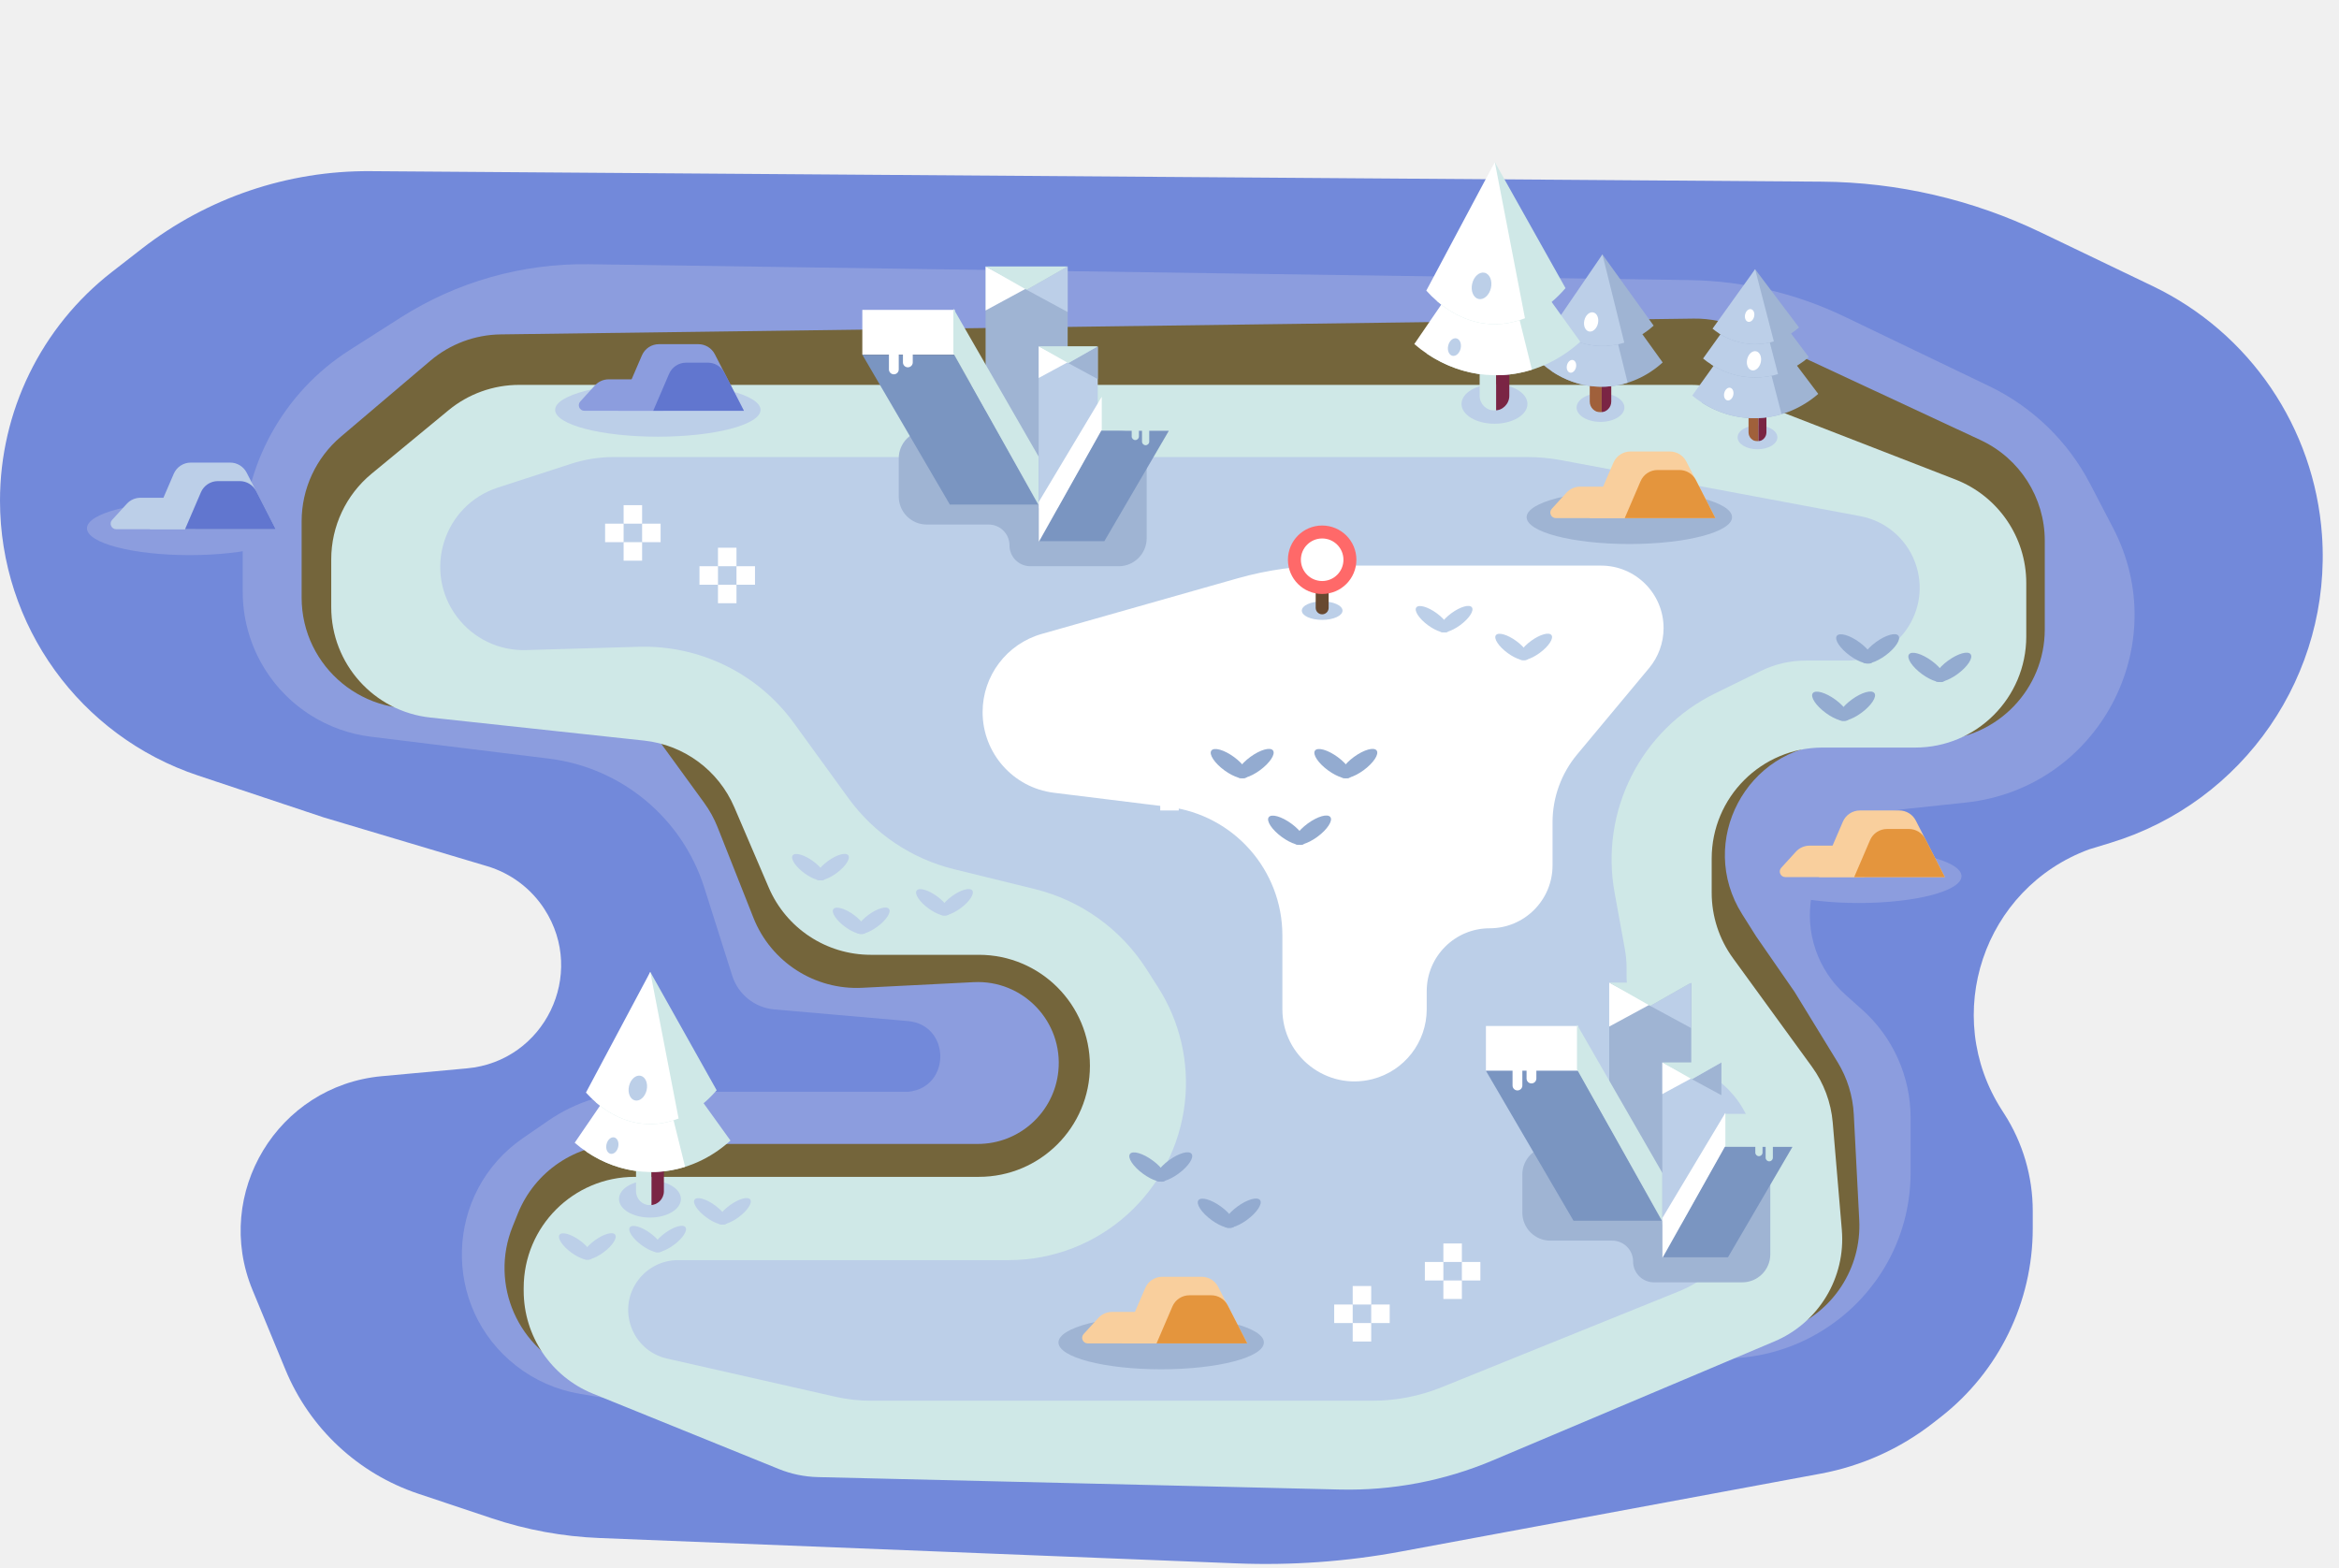
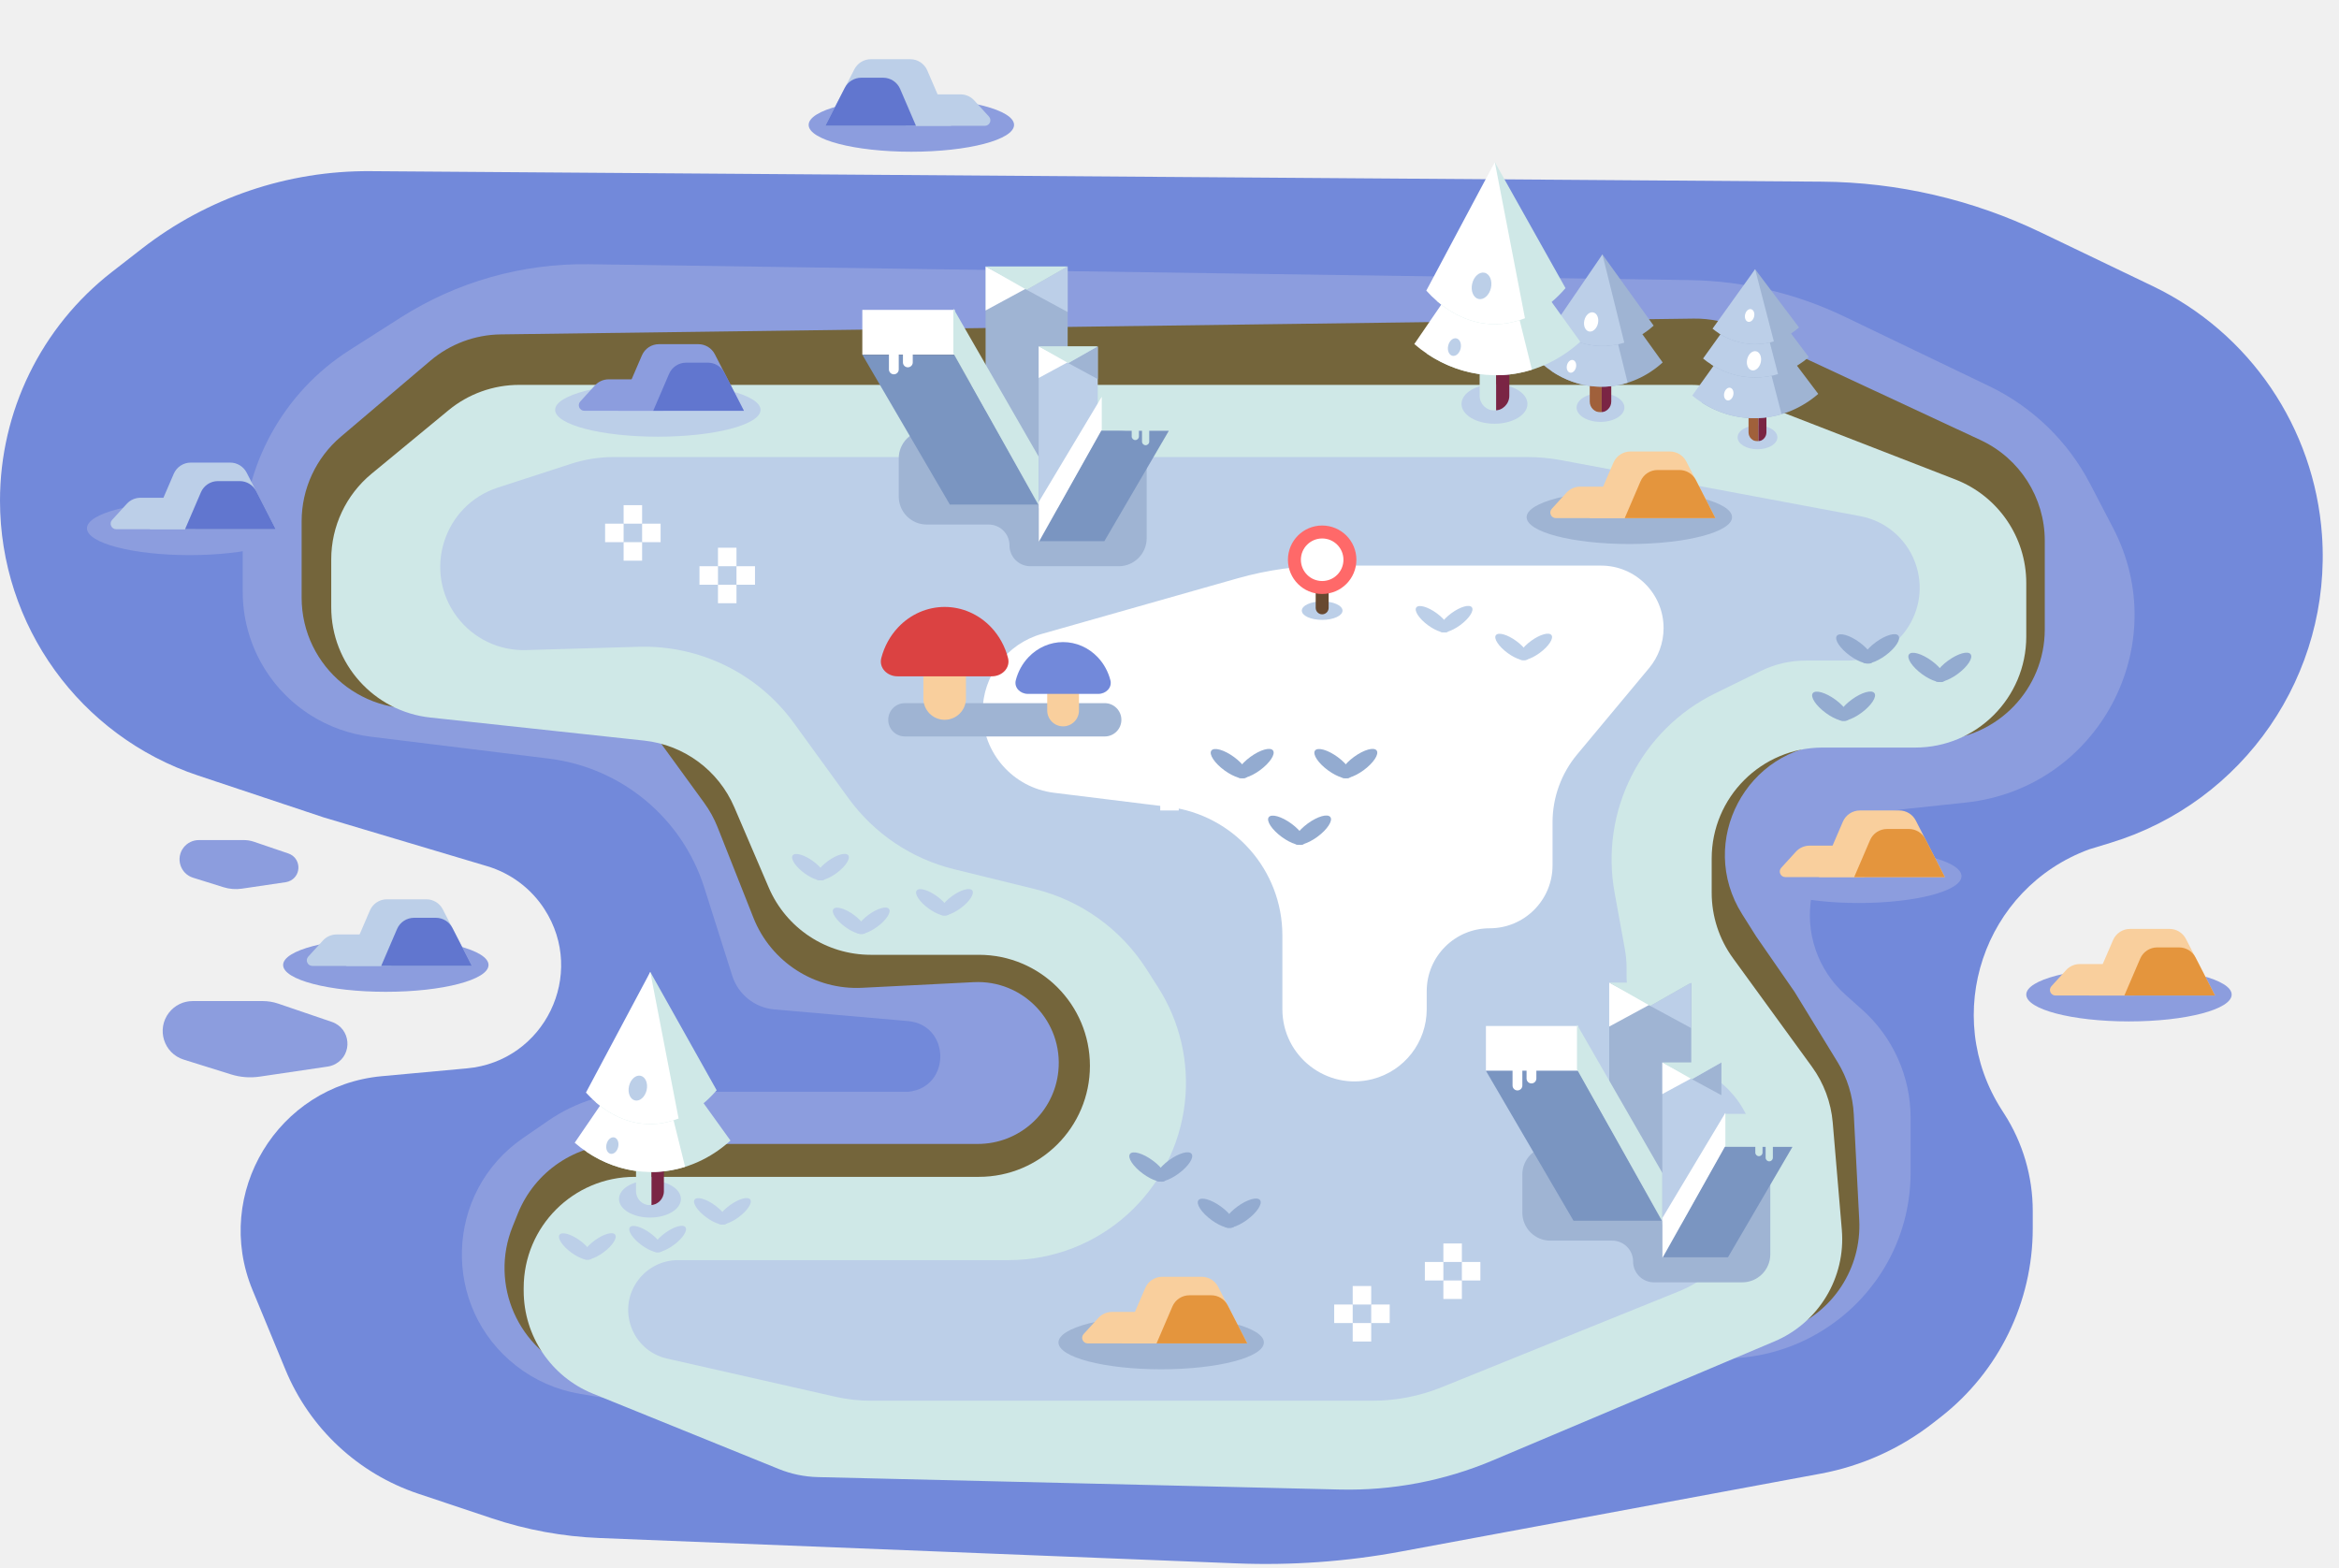
<svg xmlns="http://www.w3.org/2000/svg" width="1264" height="847" viewBox="0 0 1264 847" fill="none">
  <path d="M294.199 491.288C317.06 526.577 294.254 573.525 252.383 577.368L206.317 581.597C150.052 586.763 114.883 644.948 136.464 697.165L154.277 740.266C167.371 771.949 193.57 796.39 226.084 807.256L265.792 820.527C284.595 826.811 304.193 830.4 324.002 831.188L668.195 844.886C697.972 846.071 727.788 843.925 757.088 838.487L983.902 796.394C1006.02 792.29 1026.82 782.926 1044.55 769.091L1048.73 765.831C1080.14 741.326 1098.5 703.711 1098.5 663.873V654.415C1098.5 635.784 1093.14 617.546 1083.06 601.876L1081.8 599.905C1048.83 548.65 1071.81 480.053 1129 459V459L1140.46 455.511C1212.73 433.502 1260.18 364.435 1254.8 289.075V289.075C1250.66 231.107 1215.77 179.805 1163.38 154.649L1102.76 125.54C1065.85 107.815 1025.48 98.47 984.53 98.174L200.142 92.499C155.468 92.176 111.989 106.917 76.722 134.342L60.455 146.993C22.311 176.656 0 222.27 0 270.59V270.59C0 337.987 43.128 397.821 107.067 419.131L174.893 441.736L263.262 468.109C276.002 471.912 286.971 480.129 294.199 491.288V491.288Z" fill="#7289DA" />
  <path d="M346.539 590C328.603 590 311.09 595.446 296.318 605.617L282.657 615.023C240.19 644.262 238.299 706.312 278.907 738.083V738.083C288.903 745.904 300.692 751.111 313.206 753.232L514.407 787.335C525.449 789.207 536.63 790.148 547.83 790.148L653.514 790.148C675.684 790.148 697.699 786.462 718.66 779.24L850.926 733.672C869.25 727.359 889.01 726.478 907.824 731.136V731.136C971.211 746.827 1032.5 698.861 1032.5 633.56V604.129C1032.5 581.729 1022.92 560.397 1006.18 545.511L997.415 537.712C982.268 524.242 975.298 503.813 979.053 483.893V483.893C983.771 458.867 1004.33 439.891 1029.66 437.195L1062.32 433.718C1133.74 426.115 1175.09 348.99 1141.9 285.295L1129.49 261.472C1117.49 238.445 1098.35 219.922 1074.95 208.676L996.7 171.077C970.547 158.509 941.972 151.783 912.959 151.365L318.181 142.795C282.183 142.276 246.821 152.309 216.458 171.656L188.905 189.212C152.943 212.127 131.17 251.817 131.17 294.459V319.819C131.17 346.964 145.121 372.205 168.108 386.645V386.645C177.916 392.806 188.959 396.733 200.455 398.147L296.615 409.973C335.845 414.797 368.663 442.049 380.613 479.725L395.707 527.312C398.912 537.416 407.881 544.599 418.441 545.519L490.613 551.806C513.74 553.821 514.082 587.517 491 590V590H346.539Z" fill="#8C9DDE" />
  <ellipse cx="1004.5" cy="473.5" rx="55.5" ry="14.5" fill="#8C9DDE" />
  <path d="M995.897 444.045C997.477 440.377 1001.09 438 1005.08 438H1026.4C1030.14 438 1033.58 440.096 1035.29 443.429L1051 474H983L995.897 444.045Z" fill="#F9CF9D" />
  <path d="M970.525 460.262C972.42 458.184 975.103 457 977.915 457H997.5C1003.02 457 1007.5 461.477 1007.5 467V474H964.795C962.189 474 960.822 470.905 962.578 468.979L970.525 460.262Z" fill="#F9CF9D" />
  <path d="M1010.57 454.053C1012.15 450.38 1015.76 448 1019.76 448H1031.56C1035.31 448 1038.75 450.099 1040.46 453.437L1051 474H1002L1010.57 454.053Z" fill="#E4953D" />
+   <ellipse cx="1150.5" cy="537.5" rx="55.5" ry="14.5" fill="#8C9DDE" />
+   <path d="M1141.9 508.045C1143.48 504.377 1147.09 502 1151.08 502H1172.4C1176.14 502 1179.58 504.096 1181.29 507.429L1197 538H1129L1141.9 508.045Z" fill="#F9CF9D" />
+   <path d="M1116.53 524.262C1118.42 522.184 1121.1 521 1123.91 521H1143.5C1149.02 521 1153.5 525.477 1153.5 531V538H1110.8C1108.19 538 1106.82 534.905 1108.58 532.979L1116.53 524.262Z" fill="#F9CF9D" />
+   <path d="M1156.57 518.053C1158.15 514.38 1161.76 512 1165.76 512H1177.56C1181.31 512 1184.75 514.099 1186.46 517.437L1197 538H1148L1156.57 518.053Z" fill="#E4953D" />
  <path d="M407.161 495.986C416.629 519.904 440.289 535.126 465.979 533.827L526.204 530.782C552.936 529.43 574.602 552.189 571.939 578.822V578.822C569.703 601.184 550.886 618.213 528.412 618.213H335.516C311.035 618.213 289.009 633.087 279.862 655.796L277.007 662.883C264.398 694.186 280.075 729.725 311.694 741.518L428.858 785.217C435.565 787.719 442.666 789 449.825 789H769.015C776.278 789 783.481 787.681 790.272 785.108L966.076 718.504C990.46 709.266 1006.09 685.337 1004.74 659.296L1001.79 602.23C1001.27 592.236 998.262 582.529 993.036 573.995L969.768 536L949 506L941.467 494.061C916.766 454.914 943.821 403.725 990.081 402.082L1047.13 400.055C1079.42 398.909 1105 372.401 1105 340.093V292.238C1105 268.913 1091.48 247.702 1070.34 237.851L941.426 177.789C933.247 173.979 924.315 172.062 915.293 172.181L270.58 180.714C256.631 180.899 243.182 185.939 232.546 194.967L184.172 236.028C170.742 247.429 163 264.155 163 281.771V322.898C163 360.733 197.591 389.124 234.699 381.747L291.353 370.484C314.304 365.922 337.813 375.118 351.576 394.042L380.532 433.856C383.499 437.936 385.939 442.373 387.796 447.064L407.161 495.986Z" fill="#74653B" />
  <path d="M415.415 479.635C424.87 501.696 446.562 516 470.564 516H529C562.137 516 589 542.863 589 576V576C589 609.137 562.137 636 529 636H343C309.863 636 283 662.863 283 696V697.581C283 722.014 297.815 744.006 320.458 753.186L420.843 793.882C427.559 796.605 434.712 798.088 441.957 798.261L724.019 804.977C752.35 805.651 780.5 800.298 806.604 789.271L958.884 724.945C982.809 714.839 997.516 690.487 995.323 664.608L990.414 606.683C989.489 595.77 985.594 585.317 979.152 576.459L936.476 517.779C929.017 507.524 925 495.17 925 482.489V464C925 430.863 951.863 404 985 404H1035C1068.14 404 1095 377.137 1095 344V315.069C1095 290.312 1079.79 268.096 1056.72 259.136L935.477 212.067C928.552 209.379 921.189 208 913.762 208H280.556C266.621 208 253.121 212.85 242.373 221.718L200.817 256.001C187.001 267.399 179 284.373 179 302.283V328.123C179 358.77 202.096 384.491 232.567 387.777L348.109 400.237C369.662 402.562 388.285 416.331 396.824 436.256L415.415 479.635Z" fill="#CFE8E7" />
  <path d="M458.492 431.361C472.38 450.499 492.6 464.096 515.562 469.74L559.141 480.45C584.085 486.58 605.714 502.075 619.544 523.721L625.823 533.55C637.587 551.962 642.706 573.841 640.334 595.562V595.562C635.022 644.179 593.96 681 545.053 681H366.429C357.973 681 350.007 684.971 344.917 691.724V691.724C333.149 707.336 341.407 729.89 360.474 734.212L451.475 754.841C457.805 756.276 464.276 757 470.767 757H741.552C754.397 757 767.122 754.525 779.031 749.711L907.18 697.906C932.455 687.688 949 663.154 949 635.892V625.375C949 603.192 934.954 583.442 914 576.161V576.161C893.046 568.88 879 549.13 879 526.947V523.176C879 519.732 878.69 516.296 878.074 512.907L872.525 482.385C864.523 438.376 886.721 394.406 926.882 374.712L951.59 362.595C959.097 358.914 967.347 357 975.708 357H998.008C1025.55 357 1044.58 329.453 1034.83 303.696V303.696C1029.97 290.844 1018.76 281.457 1005.25 278.93L843.72 248.706C837.655 247.571 831.498 247 825.327 247H331.658C323.824 247 316.039 248.233 308.588 250.653L269.04 263.498C239.633 273.05 228.384 308.722 246.994 333.415V333.415C255.779 345.072 269.671 351.747 284.262 351.321L329.5 350L345.181 349.542C378.229 348.577 409.617 364.009 429.035 390.768L458.492 431.361Z" fill="#BCCFE8" />
  <ellipse cx="102.5" cy="285.5" rx="55.5" ry="14.5" fill="#8C9DDE" />
  <path d="M93.897 256.045C95.477 252.377 99.088 250 103.082 250H124.396C128.144 250 131.577 252.096 133.29 255.429L149 286H81L93.897 256.045Z" fill="#BCCFE8" />
  <path d="M68.525 272.262C70.42 270.184 73.103 269 75.915 269H95.5C101.023 269 105.5 273.477 105.5 279V286H62.795C60.189 286 58.822 282.905 60.578 280.979L68.525 272.262Z" fill="#BCCFE8" />
  <path d="M108.569 266.053C110.147 262.38 113.76 260 117.757 260H129.559C133.31 260 136.746 262.099 138.457 265.437L149 286H100L108.569 266.053Z" fill="#6176CF" />
+   <ellipse cx="208.5" cy="521.5" rx="55.5" ry="14.5" fill="#8C9DDE" />
+   <path d="M199.897 492.045C201.477 488.377 205.088 486 209.082 486H230.396C234.144 486 237.577 488.096 239.29 491.429L255 522H187L199.897 492.045Z" fill="#BCCFE8" />
+   <path d="M174.525 508.262C176.42 506.184 179.103 505 181.915 505H201.5C207.023 505 211.5 509.477 211.5 515V522H168.795C166.189 522 164.822 518.905 166.578 516.979L174.525 508.262Z" fill="#BCCFE8" />
+   <path d="M214.569 502.053C216.147 498.38 219.76 496 223.757 496H235.559C239.31 496 242.746 498.099 244.457 501.437L255 522H206L214.569 502.053Z" fill="#6176CF" />
+   <path d="M91.329 547.252C94.396 543.307 99.113 541 104.109 541H141.988C144.841 541 147.676 541.47 150.377 542.391L179.316 552.255C189.565 555.749 190.801 569.746 181.323 574.981V574.981C180.016 575.703 178.591 576.184 177.114 576.402L140.3 581.839C135.125 582.603 129.845 582.19 124.852 580.63L99.282 572.642C88.497 569.272 84.394 556.171 91.329 547.252V547.252Z" fill="#8C9DDE" />
+   <path d="M99.222 458.015C101.194 455.482 104.225 454 107.435 454H131.818C133.651 454 135.472 454.302 137.207 454.893L155.831 461.235C162.422 463.48 163.217 472.482 157.121 475.846V475.846C156.281 476.309 155.365 476.618 154.417 476.758L130.721 480.255C127.396 480.745 124.003 480.48 120.795 479.479L104.334 474.34C97.398 472.175 94.76 463.749 99.222 458.015V458.015Z" fill="#8C9DDE" />
+   <ellipse rx="55.5" ry="14.5" transform="matrix(-1 0 0 1 492.5 67.5)" fill="#8C9DDE" />
+   <path d="M501.103 38.045C499.523 34.377 495.912 32 491.918 32H470.604C466.856 32 463.423 34.096 461.71 37.429L446 68H514L501.103 38.045Z" fill="#BCCFE8" />
+   <path d="M526.475 54.263C524.58 52.184 521.897 51 519.085 51H499.5C493.977 51 489.5 55.477 489.5 61V68H532.205C534.811 68 536.178 64.905 534.422 62.979L526.475 54.263Z" fill="#BCCFE8" />
+   <path d="M486.431 48.053C484.853 44.38 481.24 42 477.243 42H465.441C461.69 42 458.254 44.099 456.543 47.438L446 68H495L486.431 48.053Z" fill="#6176CF" />
  <ellipse cx="355.5" cy="221.5" rx="55.5" ry="14.5" fill="#BCCFE8" />
  <path d="M346.897 192.045C348.477 188.377 352.088 186 356.082 186H377.396C381.144 186 384.577 188.096 386.29 191.429L402 222H334L346.897 192.045Z" fill="#8C9DDE" />
  <path d="M321.525 208.262C323.42 206.184 326.103 205 328.915 205H348.5C354.023 205 358.5 209.477 358.5 215V222H315.795C313.189 222 311.822 218.905 313.578 216.979L321.525 208.262Z" fill="#8C9DDE" />
  <path d="M361.569 202.053C363.147 198.38 366.76 196 370.757 196H382.559C386.31 196 389.746 198.099 391.457 201.437L402 222H353L361.569 202.053Z" fill="#6176CF" />
  <rect x="337" y="283" width="10" height="10" transform="rotate(-90 337 283)" fill="white" />
  <rect x="347" y="293" width="10" height="10" transform="rotate(-90 347 293)" fill="white" />
  <rect x="337" y="303" width="10" height="10" transform="rotate(-90 337 303)" fill="white" />
  <rect x="327" y="293" width="10" height="10" transform="rotate(-90 327 293)" fill="white" />
  <rect x="388" y="306" width="10" height="10" transform="rotate(-90 388 306)" fill="white" />
  <rect x="398" y="316" width="10" height="10" transform="rotate(-90 398 316)" fill="white" />
  <rect x="388" y="326" width="10" height="10" transform="rotate(-90 388 326)" fill="white" />
  <rect x="378" y="316" width="10" height="10" transform="rotate(-90 378 316)" fill="white" />
  <rect x="780" y="682" width="10" height="10" transform="rotate(-90 780 682)" fill="white" />
  <rect x="790" y="692" width="10" height="10" transform="rotate(-90 790 692)" fill="white" />
  <rect x="780" y="702" width="10" height="10" transform="rotate(-90 780 702)" fill="white" />
  <rect x="770" y="692" width="10" height="10" transform="rotate(-90 770 692)" fill="white" />
  <rect x="731" y="705" width="10" height="10" transform="rotate(-90 731 705)" fill="white" />
  <rect x="741" y="715" width="10" height="10" transform="rotate(-90 741 715)" fill="white" />
  <rect x="731" y="725" width="10" height="10" transform="rotate(-90 731 725)" fill="white" />
  <rect x="721" y="715" width="10" height="10" transform="rotate(-90 721 715)" fill="white" />
  <rect x="627" y="418" width="10" height="10" transform="rotate(-90 627 418)" fill="white" />
  <rect x="637" y="428" width="10" height="10" transform="rotate(-90 637 428)" fill="white" />
  <rect x="627" y="438" width="10" height="10" transform="rotate(-90 627 438)" fill="white" />
  <rect x="617" y="428" width="10" height="10" transform="rotate(-90 617 428)" fill="white" />
  <path d="M693 545.407C693 570.876 717.015 589.511 741.687 583.185V583.185C758.937 578.762 771 563.215 771 545.407V535.669C771 516.891 786.222 501.669 805 501.669V501.669C823.778 501.669 839 486.447 839 467.669V444.402C839 431.005 843.697 418.033 852.273 407.741L891.172 361.062C896.23 354.993 899 347.342 899 339.441V339.441C899 320.789 883.879 305.669 865.227 305.669H718.175C701.472 305.669 684.85 307.983 668.782 312.545L562.916 342.606C544.031 347.969 531 365.215 531 384.846V384.846C531 407.017 547.527 425.709 569.53 428.426L631.618 436.091C666.672 440.418 693 470.197 693 505.517V545.407Z" fill="white" />
+   <rect x="480" y="380" width="126" height="18" rx="9" fill="#9FB4D3" />
+   <rect x="499" y="352" width="23" height="37" rx="11.5" fill="#F9CF9D" />
+   <path d="M536 365.5C541.523 365.5 546.127 360.953 544.742 355.606C543.128 349.374 540.003 343.632 535.602 338.983C528.945 331.951 519.915 328 510.5 328C501.085 328 492.055 331.951 485.398 338.983C480.997 343.632 477.872 349.374 476.258 355.606C474.873 360.953 479.477 365.5 485 365.5L510.5 365.5H536Z" fill="#DB4242" />
+   <rect x="565.916" y="364.916" width="17.169" height="27.62" rx="8.585" fill="#F9CF9D" />
+   <path d="M593.535 374.993C597.658 374.993 601.095 371.598 600.061 367.607C598.856 362.956 596.523 358.669 593.238 355.199C588.269 349.949 581.528 347 574.5 347C567.472 347 560.731 349.949 555.762 355.199C552.477 358.669 550.144 362.956 548.939 367.607C547.905 371.598 551.342 374.993 555.465 374.993L574.5 374.993H593.535Z" fill="#7289DA" />
  <ellipse cx="880.5" cy="279.5" rx="55.5" ry="14.5" fill="#9FB4D3" />
  <path d="M871.897 250.045C873.477 246.377 877.088 244 881.082 244H902.396C906.144 244 909.577 246.096 911.29 249.429L927 280H859L871.897 250.045Z" fill="#F9CF9D" />
  <path d="M846.525 266.262C848.42 264.184 851.103 263 853.915 263H873.5C879.023 263 883.5 267.477 883.5 273V280H840.795C838.189 280 836.822 276.905 838.578 274.979L846.525 266.262Z" fill="#F9CF9D" />
  <path d="M886.569 260.053C888.147 256.38 891.76 254 895.757 254H907.559C911.31 254 914.746 256.099 916.457 259.437L927 280H878L886.569 260.053Z" fill="#E4953D" />
  <ellipse cx="949.75" cy="236.35" rx="10.75" ry="6.45" fill="#BCCFE8" />
  <mask id="mask0" mask-type="alpha" maskUnits="userSpaceOnUse" x="944" y="217" width="11" height="22">
    <path d="M944.913 221.837C944.913 219.166 947.078 217 949.75 217V217C952.422 217 954.588 219.166 954.588 221.837V233.662C954.588 236.334 952.422 238.5 949.75 238.5V238.5V238.5C947.078 238.5 944.913 236.334 944.913 233.662V221.837Z" fill="#7A2544" />
  </mask>
  <g mask="url(#mask0)">
    <rect x="943.838" y="217" width="6.45" height="21.5" fill="#A0603B" />
    <rect x="950.288" y="217" width="5.375" height="21.5" fill="#7A2544" />
  </g>
  <path d="M919.752 217.624C929.418 223.83 940.628 226.703 951.865 225.854C963.102 225.005 973.826 220.475 982.585 212.876L948 167L919.752 217.624Z" fill="#9FB4D3" />
  <path d="M914.485 213.781C921.252 219.359 929.135 223.172 937.512 224.917C945.89 226.663 954.53 226.294 962.751 223.838L948 167L914.485 213.781Z" fill="#BCCFE8" />
  <path d="M924.767 196.973C932.876 202.18 942.281 204.59 951.709 203.878C961.137 203.165 970.133 199.364 977.482 192.989L948.466 154.5L924.767 196.973Z" fill="#9FB4D3" />
  <path d="M920.348 193.748C926.025 198.428 932.639 201.627 939.667 203.092C946.695 204.556 953.945 204.246 960.842 202.186L948.466 154.5L920.348 193.748Z" fill="#BCCFE8" />
  <path d="M929.075 180.25C935.711 184.511 943.405 186.483 951.119 185.9C958.833 185.317 966.194 182.207 972.207 176.991L948.466 145.5L929.075 180.25Z" fill="#9FB4D3" />
  <path d="M925.46 177.612C930.105 181.441 935.516 184.059 941.267 185.257C947.017 186.455 952.949 186.202 958.592 184.516L948.466 145.5L925.46 177.612Z" fill="#BCCFE8" />
  <ellipse cx="945.5" cy="170.5" rx="2.5" ry="3.5" transform="rotate(12.9465 945.5 170.5)" fill="white" />
  <ellipse cx="934.221" cy="212.971" rx="2.5" ry="3.5" transform="rotate(12.9465 934.221 212.971)" fill="white" />
  <ellipse cx="947.853" cy="194.984" rx="3.767" ry="5.274" transform="rotate(12.9465 947.853 194.984)" fill="white" />
  <ellipse cx="864.917" cy="220.25" rx="12.917" ry="7.75" fill="#BCCFE8" />
  <mask id="mask1" mask-type="alpha" maskUnits="userSpaceOnUse" x="859" y="197" width="12" height="26">
    <path d="M859.104 202.813C859.104 199.602 861.707 197 864.917 197V197C868.127 197 870.729 199.602 870.729 202.812V217.021C870.729 220.231 868.127 222.833 864.917 222.833V222.833V222.833C861.707 222.833 859.104 220.231 859.104 217.021V202.813Z" fill="#7A2544" />
  </mask>
  <g mask="url(#mask1)">
    <rect x="857.813" y="197" width="7.75" height="25.833" fill="#A0603B" />
    <rect x="865.562" y="197" width="6.458" height="25.833" fill="#7A2544" />
  </g>
  <path d="M838.536 200.624C847.763 206.83 858.463 209.703 869.189 208.854C879.916 208.005 890.152 203.475 898.513 195.876L865.5 150L838.536 200.624Z" fill="#9FB4D3" />
  <path d="M833.509 196.781C839.968 202.359 847.493 206.172 855.489 207.917C863.485 209.663 871.734 209.294 879.581 206.838L865.5 150L833.509 196.781Z" fill="#BCCFE8" />
  <path d="M843.323 179.973C851.064 185.18 860.041 187.59 869.04 186.878C878.04 186.165 886.627 182.364 893.642 175.989L865.945 137.5L843.323 179.973Z" fill="#9FB4D3" />
  <path d="M839.105 176.748C844.524 181.428 850.837 184.627 857.546 186.092C864.255 187.556 871.175 187.246 877.758 185.186L865.945 137.5L839.105 176.748Z" fill="#BCCFE8" />
  <ellipse cx="849.221" cy="197.971" rx="2.5" ry="3.5" transform="rotate(12.9465 849.221 197.971)" fill="white" />
  <ellipse cx="859.853" cy="173.984" rx="3.767" ry="5.274" transform="rotate(12.9465 859.853 173.984)" fill="white" />
  <ellipse cx="627.5" cy="725.5" rx="55.5" ry="14.5" fill="#9FB4D3" />
  <path d="M618.897 696.045C620.477 692.377 624.088 690 628.082 690H649.396C653.144 690 656.577 692.096 658.29 695.429L674 726H606L618.897 696.045Z" fill="#F9CF9D" />
  <path d="M593.525 712.262C595.42 710.184 598.103 709 600.915 709H620.5C626.023 709 630.5 713.477 630.5 719V726H587.795C585.189 726 583.822 722.905 585.578 720.979L593.525 712.262Z" fill="#F9CF9D" />
  <path d="M633.569 706.053C635.147 702.38 638.76 700 642.757 700H654.559C658.31 700 661.746 702.099 663.457 705.437L674 726H625L633.569 706.053Z" fill="#E4953D" />
  <ellipse cx="786.724" cy="334.606" rx="10.784" ry="4.005" transform="rotate(-36.245 786.724 334.606)" fill="#BCCFE8" />
  <ellipse rx="10.784" ry="4.005" transform="matrix(-0.806496 -0.59124 -0.59124 0.806496 774.065 334.661)" fill="#BCCFE8" />
  <ellipse cx="829.724" cy="349.606" rx="10.784" ry="4.005" transform="rotate(-36.245 829.724 349.606)" fill="#BCCFE8" />
  <ellipse rx="10.784" ry="4.005" transform="matrix(-0.806496 -0.59124 -0.59124 0.806496 817.065 349.661)" fill="#BCCFE8" />
  <ellipse cx="449.724" cy="468.606" rx="10.784" ry="4.005" transform="rotate(-36.245 449.724 468.606)" fill="#BCCFE8" />
  <ellipse rx="10.784" ry="4.005" transform="matrix(-0.806496 -0.59124 -0.59124 0.806496 437.065 468.661)" fill="#BCCFE8" />
  <ellipse cx="516.724" cy="487.606" rx="10.784" ry="4.005" transform="rotate(-36.245 516.724 487.606)" fill="#BCCFE8" />
  <ellipse rx="10.784" ry="4.005" transform="matrix(-0.806496 -0.59124 -0.59124 0.806496 504.065 487.661)" fill="#BCCFE8" />
  <ellipse cx="396.724" cy="654.606" rx="10.784" ry="4.005" transform="rotate(-36.245 396.724 654.606)" fill="#BCCFE8" />
  <ellipse rx="10.784" ry="4.005" transform="matrix(-0.806496 -0.59124 -0.59124 0.806496 384.065 654.661)" fill="#BCCFE8" />
  <ellipse cx="323.724" cy="673.606" rx="10.784" ry="4.005" transform="rotate(-36.245 323.724 673.606)" fill="#BCCFE8" />
  <ellipse rx="10.784" ry="4.005" transform="matrix(-0.806496 -0.59124 -0.59124 0.806496 311.065 673.661)" fill="#BCCFE8" />
  <ellipse cx="361.724" cy="669.606" rx="10.784" ry="4.005" transform="rotate(-36.245 361.724 669.606)" fill="#BCCFE8" />
  <ellipse rx="10.784" ry="4.005" transform="matrix(-0.806496 -0.59124 -0.59124 0.806496 349.065 669.661)" fill="#BCCFE8" />
  <ellipse cx="471.724" cy="497.606" rx="10.784" ry="4.005" transform="rotate(-36.245 471.724 497.606)" fill="#BCCFE8" />
  <ellipse rx="10.784" ry="4.005" transform="matrix(-0.806496 -0.59124 -0.59124 0.806496 459.065 497.661)" fill="#BCCFE8" />
  <ellipse cx="626.724" cy="461.606" rx="10.784" ry="4.005" transform="rotate(-36.245 626.724 461.606)" fill="#BCCFE8" />
  <ellipse rx="10.784" ry="4.005" transform="matrix(-0.806496 -0.59124 -0.59124 0.806496 614.065 461.661)" fill="#BCCFE8" />
  <ellipse cx="626.724" cy="461.606" rx="10.784" ry="4.005" transform="rotate(-36.245 626.724 461.606)" fill="#BCCFE8" />
  <ellipse rx="10.784" ry="4.005" transform="matrix(-0.806496 -0.59124 -0.59124 0.806496 614.065 461.661)" fill="#BCCFE8" />
  <ellipse cx="678.296" cy="412.647" rx="11.953" ry="4.44" transform="rotate(-36.245 678.296 412.647)" fill="#93ABD0" />
  <ellipse rx="11.953" ry="4.44" transform="matrix(-0.806496 -0.59124 -0.59124 0.806496 664.265 412.708)" fill="#93ABD0" />
  <ellipse cx="709.296" cy="448.647" rx="11.953" ry="4.44" transform="rotate(-36.245 709.296 448.647)" fill="#93ABD0" />
  <ellipse rx="11.953" ry="4.44" transform="matrix(-0.806496 -0.59124 -0.59124 0.806496 695.265 448.708)" fill="#93ABD0" />
  <ellipse cx="1055.3" cy="360.647" rx="11.953" ry="4.44" transform="rotate(-36.245 1055.3 360.647)" fill="#93ABD0" />
  <ellipse rx="11.953" ry="4.44" transform="matrix(-0.806496 -0.59124 -0.59124 0.806496 1041.26 360.708)" fill="#93ABD0" />
  <ellipse cx="1016.3" cy="350.647" rx="11.953" ry="4.44" transform="rotate(-36.245 1016.3 350.647)" fill="#93ABD0" />
  <ellipse rx="11.953" ry="4.44" transform="matrix(-0.806496 -0.59124 -0.59124 0.806496 1002.26 350.708)" fill="#93ABD0" />
  <ellipse cx="1003.3" cy="381.647" rx="11.953" ry="4.44" transform="rotate(-36.245 1003.3 381.647)" fill="#93ABD0" />
  <ellipse rx="11.953" ry="4.44" transform="matrix(-0.806496 -0.59124 -0.59124 0.806496 989.265 381.708)" fill="#93ABD0" />
  <ellipse cx="634.296" cy="630.647" rx="11.953" ry="4.44" transform="rotate(-36.245 634.296 630.647)" fill="#93ABD0" />
  <ellipse rx="11.953" ry="4.44" transform="matrix(-0.806496 -0.59124 -0.59124 0.806496 620.265 630.708)" fill="#93ABD0" />
  <ellipse cx="671.296" cy="655.647" rx="11.953" ry="4.44" transform="rotate(-36.245 671.296 655.647)" fill="#93ABD0" />
  <ellipse rx="11.953" ry="4.44" transform="matrix(-0.806496 -0.59124 -0.59124 0.806496 657.265 655.708)" fill="#93ABD0" />
  <ellipse cx="734.296" cy="412.647" rx="11.953" ry="4.44" transform="rotate(-36.245 734.296 412.647)" fill="#93ABD0" />
  <ellipse rx="11.953" ry="4.44" transform="matrix(-0.806496 -0.59124 -0.59124 0.806496 720.265 412.708)" fill="#93ABD0" />
  <ellipse cx="714.5" cy="330" rx="11" ry="5" fill="#BCCFE8" />
  <rect x="711" y="314" width="7" height="18" rx="3.5" fill="#684930" />
  <circle cx="714.5" cy="302.5" r="15" fill="white" stroke="#FF6969" stroke-width="7" />
  <ellipse cx="351.241" cy="647.962" rx="16.729" ry="10.038" fill="#BCCFE8" />
  <mask id="mask2" mask-type="alpha" maskUnits="userSpaceOnUse" x="343" y="617" width="16" height="35">
    <path d="M343.713 625.378C343.713 621.22 347.084 617.849 351.241 617.849V617.849C355.399 617.849 358.77 621.22 358.77 625.378V643.78C358.77 647.938 355.399 651.308 351.241 651.308V651.308V651.308C347.084 651.308 343.713 647.938 343.713 643.78V625.378Z" fill="#7A2544" />
  </mask>
  <g mask="url(#mask2)">
    <rect x="342.04" y="617.849" width="10.038" height="33.459" fill="#CFE8E7" />
    <rect x="352.078" y="617.849" width="8.365" height="33.459" fill="#7A2544" />
  </g>
  <path d="M317.074 622.543C329.024 630.582 342.882 634.303 356.775 633.203C370.668 632.103 383.925 626.235 394.755 616.393L351.997 556.976L317.074 622.543Z" fill="#CFE8E7" />
  <path d="M310.563 617.566C318.928 624.79 328.674 629.729 339.031 631.989C349.388 634.25 360.07 633.772 370.234 630.592L351.997 556.976L310.563 617.566Z" fill="white" />
  <path d="M322.11 595.812C332.136 604.464 343.763 608.468 355.419 607.285C367.075 606.101 378.197 599.786 387.283 589.193L351.41 525.244L322.11 595.812Z" fill="#CFE8E7" />
  <path d="M316.647 590.455C323.665 598.231 331.843 603.546 340.532 605.979C349.221 608.412 358.183 607.897 366.711 604.475L351.41 525.244L316.647 590.455Z" fill="white" />
  <ellipse cx="330.912" cy="619.107" rx="3.238" ry="4.533" transform="rotate(12.9465 330.912 619.107)" fill="#BCCFE8" />
  <ellipse cx="344.683" cy="588.039" rx="4.879" ry="6.831" transform="rotate(12.9465 344.683 588.039)" fill="#BCCFE8" />
  <ellipse cx="807.62" cy="218.309" rx="17.819" ry="10.691" fill="#BCCFE8" />
  <mask id="mask3" mask-type="alpha" maskUnits="userSpaceOnUse" x="799" y="186" width="17" height="36">
    <path d="M799.602 194.253C799.602 189.825 803.192 186.235 807.62 186.235V186.235C812.048 186.235 815.638 189.825 815.638 194.253V213.854C815.638 218.283 812.048 221.872 807.62 221.872V221.872V221.872C803.192 221.872 799.602 218.283 799.602 213.854V194.253Z" fill="#7A2544" />
  </mask>
  <g mask="url(#mask3)">
    <rect x="797.82" y="186.235" width="10.691" height="35.638" fill="#CFE8E7" />
    <rect x="808.511" y="186.235" width="8.909" height="35.638" fill="#7A2544" />
  </g>
  <path d="M771.228 191.234C783.956 199.796 798.717 203.759 813.514 202.588C828.312 201.416 842.432 195.167 853.967 184.684L808.425 121.398L771.228 191.234Z" fill="#CFE8E7" />
  <path d="M764.292 185.933C773.202 193.628 783.583 198.888 794.614 201.296C805.646 203.704 817.024 203.194 827.849 199.807L808.425 121.398L764.292 185.933Z" fill="white" />
  <path d="M776.592 162.762C787.27 171.978 799.654 176.243 812.069 174.982C824.484 173.721 836.331 166.995 846.008 155.712L807.799 87.599L776.592 162.762Z" fill="#CFE8E7" />
  <path d="M770.773 157.057C778.248 165.339 786.958 171 796.213 173.591C805.468 176.183 815.014 175.635 824.096 171.989L807.799 87.599L770.773 157.057Z" fill="white" />
  <ellipse cx="785.967" cy="187.575" rx="3.449" ry="4.828" transform="rotate(12.9465 785.967 187.575)" fill="#BCCFE8" />
  <ellipse cx="800.634" cy="154.484" rx="5.197" ry="7.275" transform="rotate(12.9465 800.634 154.484)" fill="#BCCFE8" />
  <rect x="869.617" y="531.42" width="44.35" height="121.08" fill="#9FB4D3" />
  <path d="M891.792 543.612L913.967 531V555.627L891.792 543.612Z" fill="#BCCFE8" />
  <path d="M891.792 542.772L869.617 531V554.787L891.792 542.772Z" fill="white" />
  <path d="M891.792 543.612L913.967 531H869.617L891.792 543.612Z" fill="#CFE8E7" />
  <path d="M822.682 634.71C822.682 626.349 829.461 619.57 837.822 619.57H941.533C949.894 619.57 956.673 626.349 956.673 634.71V677.86C956.673 686.221 949.894 693 941.533 693H893.794C887.574 693 882.531 687.958 882.531 681.738V681.738C882.531 675.518 877.489 670.475 871.269 670.475H837.822C829.461 670.475 822.682 663.697 822.682 655.335V634.71Z" fill="#9FB4D3" />
  <rect x="803" y="554.467" width="49.963" height="24.224" fill="white" />
  <path d="M803 578.692H852.963L898.005 659.692H850.313L803 578.692Z" fill="#7A95C1" />
  <path d="M852.206 577.935V553.71L898.383 633.953V660.07L852.206 577.935Z" fill="#CFE8E7" />
  <rect x="817.383" y="574.15" width="5.299" height="15.14" rx="2.65" fill="white" />
  <rect x="824.953" y="574.15" width="5.299" height="11.355" rx="2.65" fill="white" />
  <rect x="898.323" y="574.452" width="31.915" height="87.132" fill="#BCCFE8" />
  <path d="M914.28 583.226L930.238 574.15V591.872L914.28 583.226Z" fill="#9FB4D3" />
  <path d="M914.28 582.621L898.323 574.15V591.267L914.28 582.621Z" fill="white" />
  <path d="M914.28 583.226L930.238 574.15H898.323L914.28 583.226Z" fill="#CFE8E7" />
  <rect width="36.805" height="17.845" transform="matrix(-1 0 0 1 968.647 601.96)" fill="#CFE8E7" />
  <path d="M968.647 619.804H931.842L898.662 679.473H933.794L968.647 619.804Z" fill="#7A95C1" />
  <path d="M932.4 619.247V601.402L898.383 658.178V679.752L932.4 619.247Z" fill="white" />
  <rect width="3.904" height="11.153" rx="1.952" transform="matrix(-1 0 0 1 958.052 616.458)" fill="#CFE8E7" />
  <rect width="3.904" height="8.365" rx="1.952" transform="matrix(-1 0 0 1 952.476 616.458)" fill="#CFE8E7" />
  <rect x="532.617" y="144.42" width="44.35" height="121.08" fill="#9FB4D3" />
  <path d="M554.792 156.613L576.967 144V168.628L554.792 156.613Z" fill="#BCCFE8" />
  <path d="M554.792 155.772L532.617 144V167.787L554.792 155.772Z" fill="white" />
  <path d="M554.792 156.612L576.967 144H532.617L554.792 156.612Z" fill="#CFE8E7" />
  <path d="M485.682 247.71C485.682 239.349 492.461 232.57 500.823 232.57H604.533C612.895 232.57 619.673 239.349 619.673 247.71V290.86C619.673 299.221 612.895 306 604.533 306H556.794C550.574 306 545.532 300.958 545.532 294.738V294.738C545.532 288.518 540.489 283.475 534.269 283.475H500.823C492.461 283.475 485.682 276.697 485.682 268.335V247.71Z" fill="#9FB4D3" />
  <rect x="466" y="167.467" width="49.963" height="24.224" fill="white" />
  <path d="M466 191.692H515.963L561.005 272.692H513.313L466 191.692Z" fill="#7A95C1" />
  <path d="M515.206 190.935V166.71L561.383 246.953V273.07L515.206 190.935Z" fill="#CFE8E7" />
  <rect x="480.383" y="187.15" width="5.299" height="15.14" rx="2.65" fill="white" />
  <rect x="487.953" y="187.15" width="5.299" height="11.355" rx="2.65" fill="white" />
  <rect x="561.323" y="187.452" width="31.915" height="87.132" fill="#BCCFE8" />
  <path d="M577.28 196.226L593.238 187.15V204.872L577.28 196.226Z" fill="#9FB4D3" />
  <path d="M577.28 195.621L561.323 187.15V204.267L577.28 195.621Z" fill="white" />
  <path d="M577.28 196.226L593.238 187.15H561.323L577.28 196.226Z" fill="#CFE8E7" />
  <rect width="36.805" height="17.845" transform="matrix(-1 0 0 1 631.647 214.96)" fill="#CFE8E7" />
  <path d="M631.647 232.804H594.842L561.662 292.473H596.794L631.647 232.804Z" fill="#7A95C1" />
  <path d="M595.4 232.247V214.402L561.383 271.178V292.752L595.4 232.247Z" fill="white" />
  <rect width="3.904" height="11.153" rx="1.952" transform="matrix(-1 0 0 1 621.052 229.458)" fill="#CFE8E7" />
  <rect width="3.904" height="8.365" rx="1.952" transform="matrix(-1 0 0 1 615.475 229.458)" fill="#CFE8E7" />
</svg>
